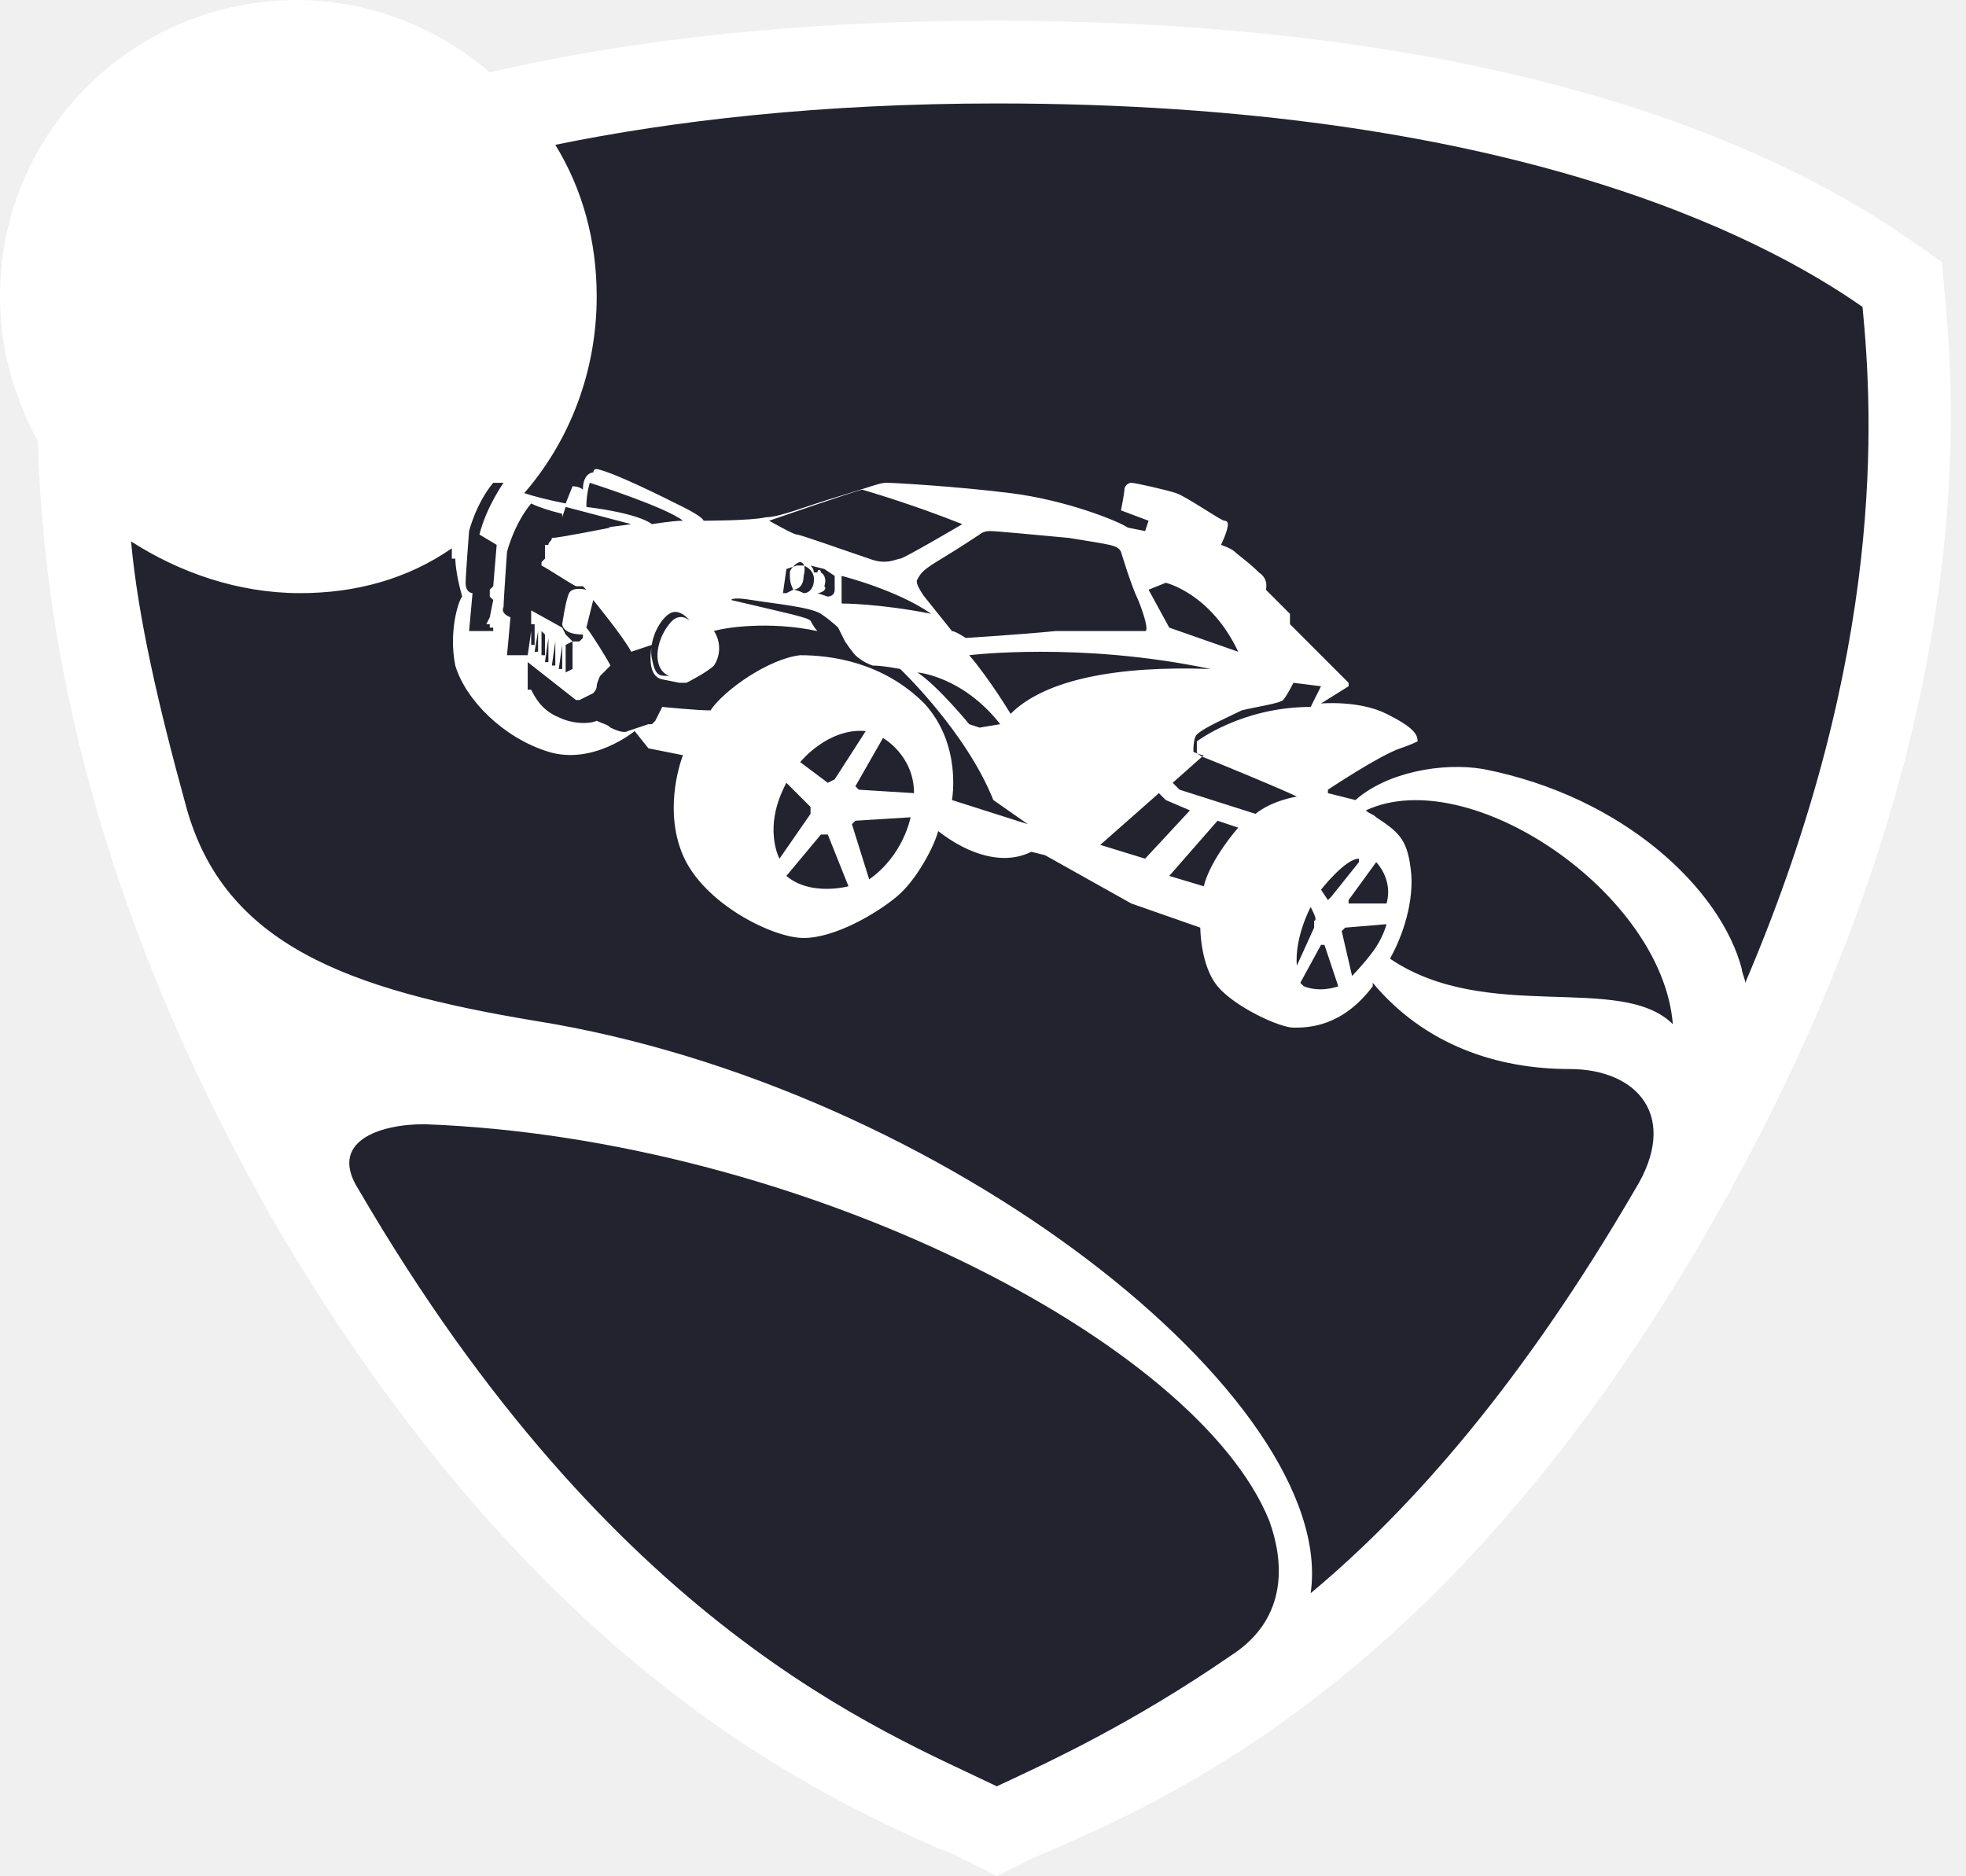
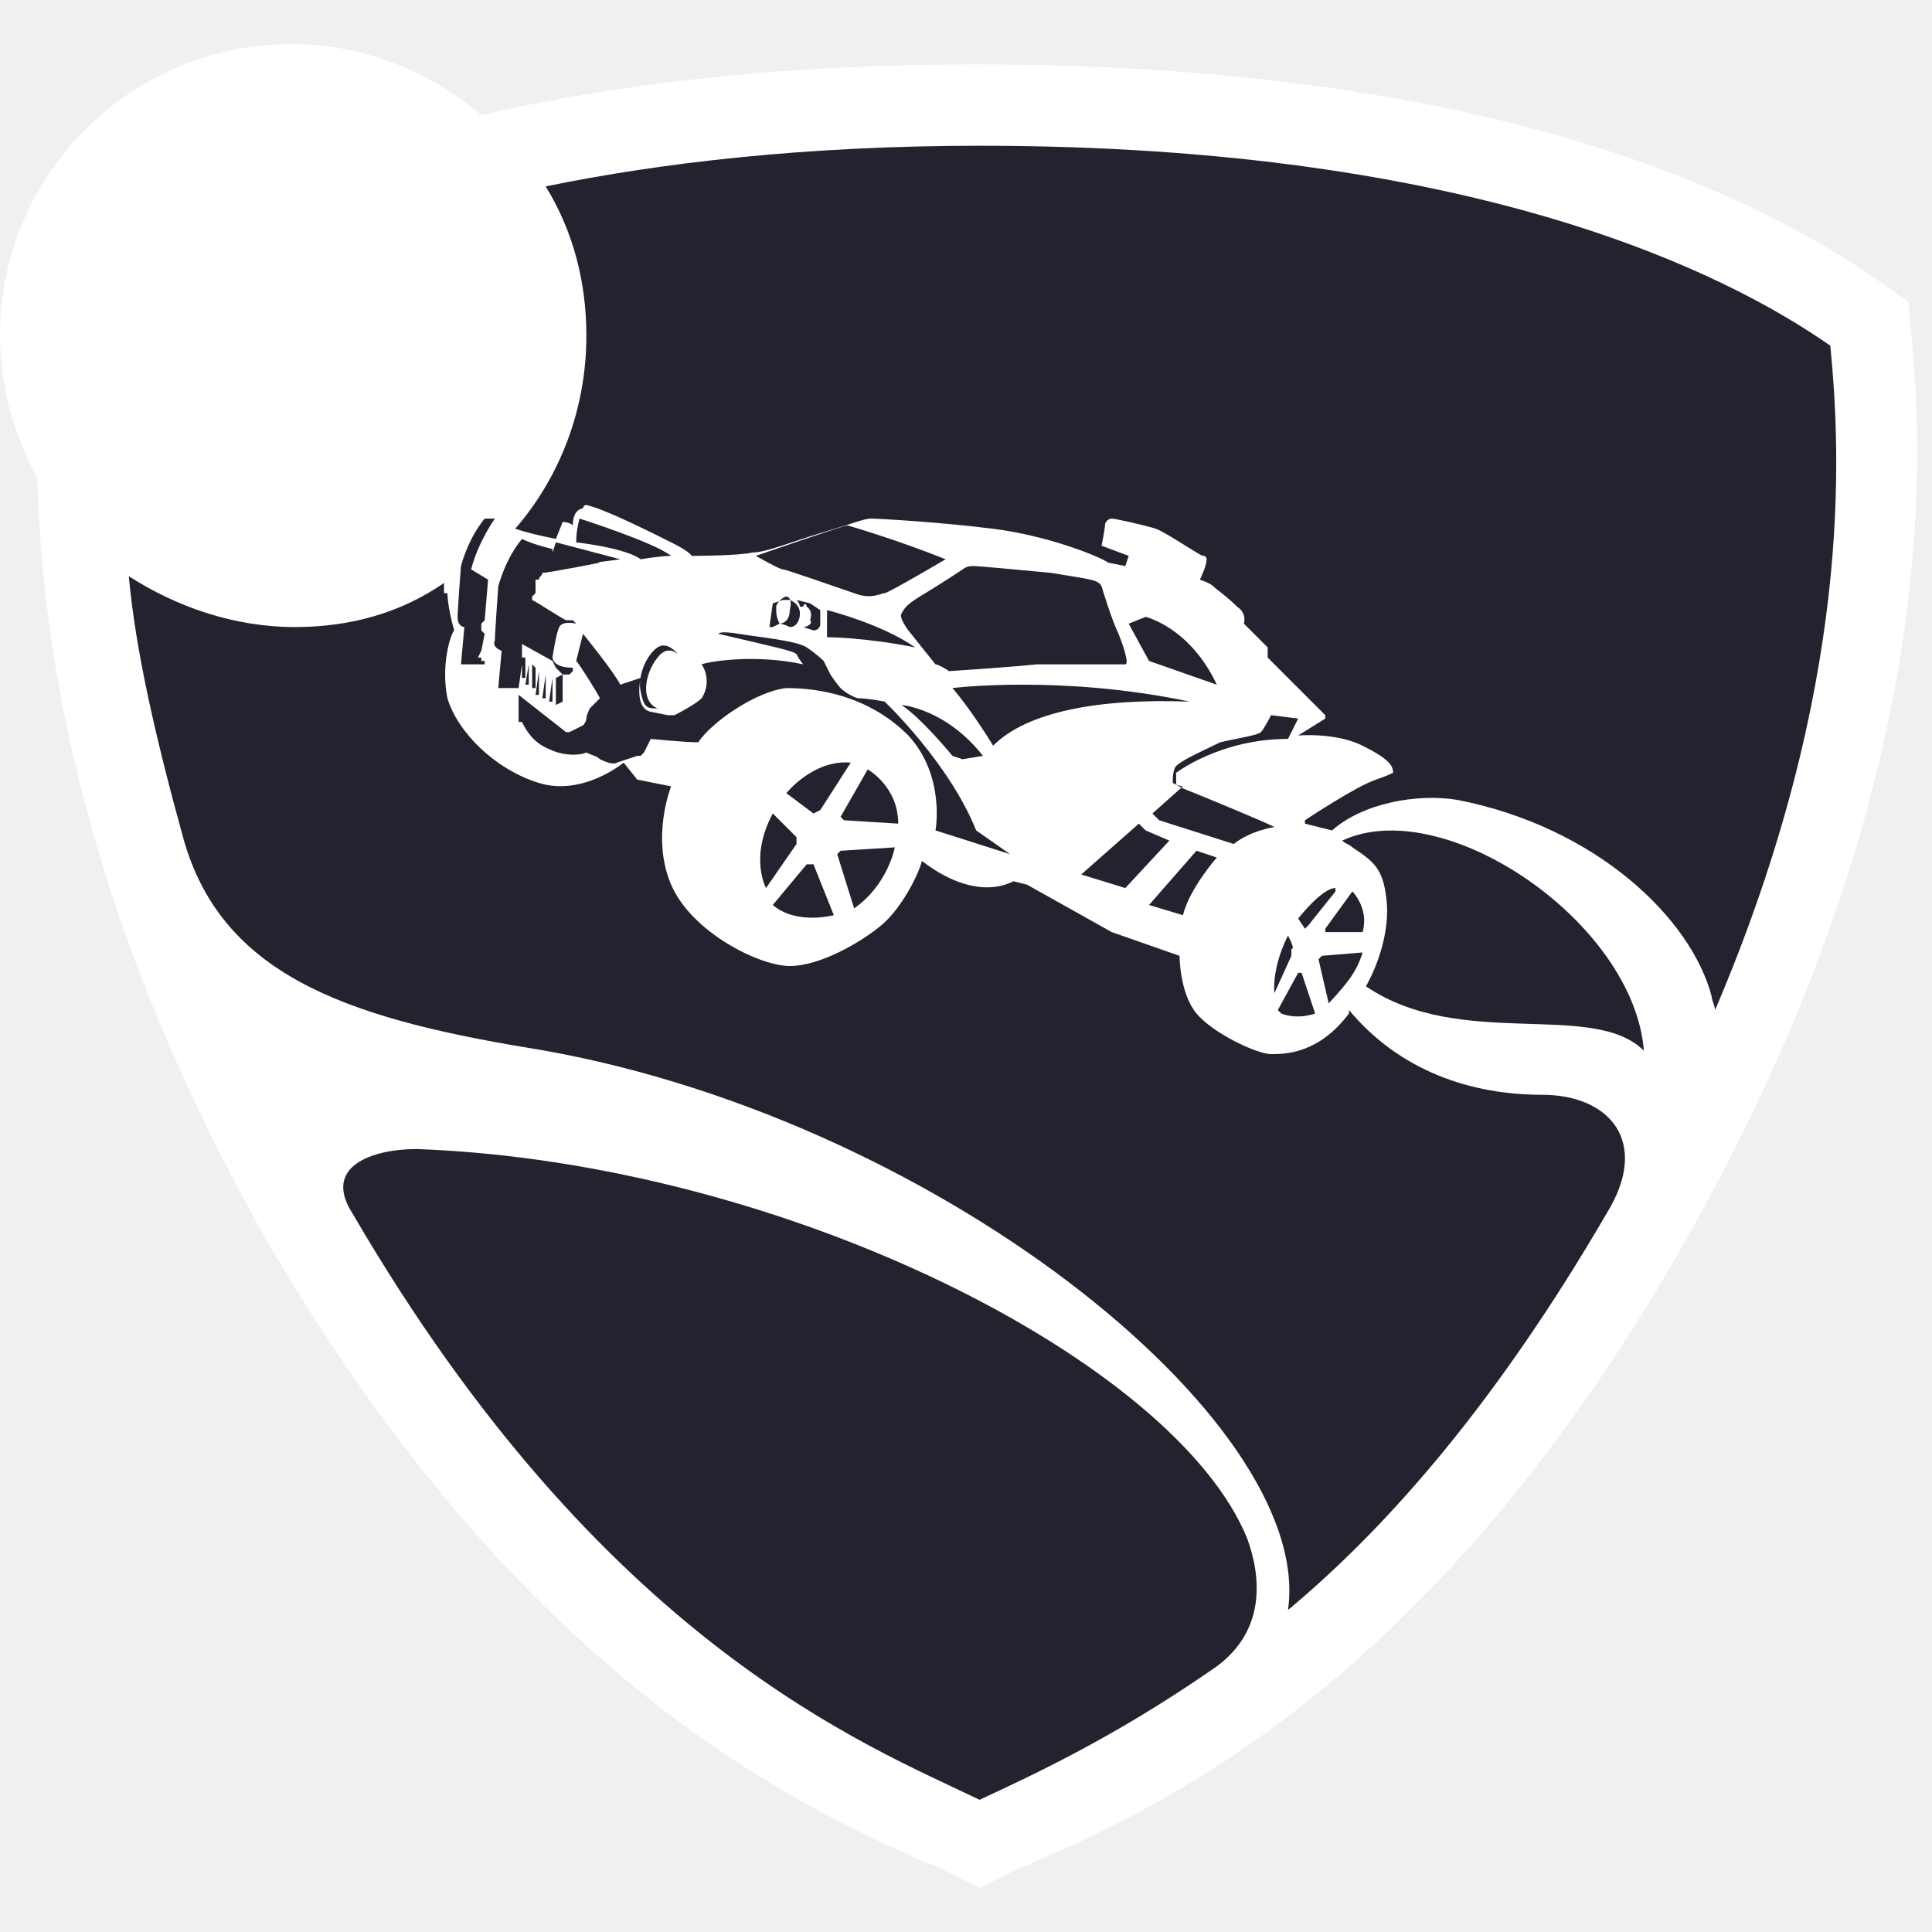
- <svg xmlns="http://www.w3.org/2000/svg" id="Layer_1" viewBox="76.7 23.7 57 54.4" version="1.1">
+ <svg xmlns="http://www.w3.org/2000/svg" width="35" height="35" id="Layer_1" viewBox="76.7 23.7 57 54.4" version="1.1">
  <defs id="defs46" />
  <style id="style3">.st0{fill:#FFF}.st1{fill:url(#SVGID_1_)}.st2,.st3{opacity:0;enable-background:new}.st3{fill:url(#SVGID_3_)}.st4{fill:url(#SVGID_4_)}</style>
  <path class="st0" d="M103.3 43.2s1.3.1 2.4 1.5l-.6.1-.3-.1s-.9-1.1-1.5-1.5zm-2 6.2l-.6-1.5h-.2l-1 1.2c.7.6 1.8.3 1.8.3zm9.2-8.8l-.5.2.6 1.1 2 .7c-.8-1.7-2.1-2-2.1-2zm-5.7 2.1c.6.7 1.2 1.7 1.2 1.7 1-1 3.1-1.4 5.8-1.3-3.8-.8-7-.4-7-.4zm-3.7-1.5s1.1 0 2.6.3c-1-.7-2.6-1.1-2.6-1.1v.8zm9.2 5.5l-1.7 1.5 1.3.4 1.3-1.4-.7-.3-.2-.2zM99 38.8s.7.4.8.4 1.5.5 2.1.7c.5.2.8 0 .9 0s1.8-1 1.8-1c-1.5-.6-2.9-1-2.9-1-.1 0-2.7.9-2.7.9zm10.2.9c-.1-.2-.3-.2-1.5-.4-1.1-.1-2.1-.2-2.3-.2-.2 0-.3.1-.3.1s-.6.4-1.1.7c-.5.3-.6.4-.7.6-.1.1.2.5.2.5l.8 1c.1 0 .4.2.4.2s1.6-.1 2.6-.2h2.6c.1 0 0-.4-.2-.9-.2-.4-.5-1.4-.5-1.4zm-9.5 1.1s.1 0 .3.1c.2 0 .3-.2.3-.4 0-.3-.3-.4-.3-.4h-.2l-.3.1-.1.7h.1l.2-.1c-.1-.2-.1-.3-.1-.5 0-.1.2-.3.3-.3 0 0 .2 0 .1.4 0 .4-.3.4-.3.4zm16.9 7.9l-.8 1.1v.1h1.1c.2-.7-.3-1.2-.3-1.2zm-20-5.2h-.2l-.5-.1c-.5-.1-.3-1-.3-1l-.6.2c-.2-.4-1.1-1.5-1.1-1.5l-.2.8c.1.1.6.9.7 1.1l-.3.3s-.1.2-.1.3c0 .1-.1.2-.1.2l-.4.2h-.1L92 42.9v.8h.1c.1.2.3.6.8.8.4.2.9.2 1.1.1.2.1.3.1.4.2.4.2.5.1.5.1l.6-.2h.1l.1-.1.2-.4s1 .1 1.4.1c.4-.6 1.7-1.5 2.6-1.6.9 0 2.4.2 3.6 1.4 1.1 1.2.8 2.8.8 2.8l2.2.7-1-.7c-.8-2-2.7-3.8-2.7-3.8s-.5-.1-.8-.1c-.3-.1-.5-.3-.5-.3s-.1-.1-.3-.4l-.2-.4s-.2-.2-.5-.4-1.4-.3-2-.4c-.6-.1-.6 0-.6 0 1.7.4 2.2.5 2.3.6 0 0 .1.2.2.3-1.4-.3-2.7-.1-3 0 .2.3.2.7 0 1-.2.2-.8.5-.8.5zm19 7.2l.3 1.3s.3-.3.6-.7.4-.8.4-.8l-1.2.1-.1.1zm-24.1-9.1l-.1 1.1h.6l.1-.7v.4h.1v-.6h-.1v-.4l.9.5.1.2.2.2h.2l.1-.1v-.1c-.6 0-.6-.3-.6-.3s.1-.7.2-.9c.1-.2.5-.1.5-.1l-.1-.1h-.2c-.2-.1-.8-.5-1-.6V40l.1-.1v-.4h.1c0-.1.1-.1.1-.2.2 0 1.7-.3 1.7-.3l-1.4-.3v-.1c-.4-.1-.7-.2-.9-.3-.5.6-.7 1.4-.7 1.4s-.1 1.4-.1 1.6c-.1.2.2.3.2.3zm23.5 7.9l.2.3.1-.1.8-1v-.1c-.4 0-1.1.9-1.1.9zm-2.4-1.8l-.6-.2-1.4 1.6 1 .3c.2-.8 1-1.7 1-1.7zm2.1 2.3c-.5 1-.4 1.7-.4 1.7l.5-1.1v-.2c.1 0 0-.2-.1-.4zm-.5-6.5s-.2.4-.3.5c-.1.1-.8.2-1.2.3-.4.2-1.1.5-1.3.7-.1.1-.1.4-.1.5 0 0 .2.1.3.1l-.9.8.2.2 2.2.7c.5-.4 1.2-.5 1.2-.5-.4-.2-2.1-.9-2.6-1.1 0 0-.3-.1-.3-.2v-.3s1.3-1 3.3-1l.3-.6-.8-.1zm1.3 8.8l-.4-1.2h-.1l-.6 1.1.1.1c.5.2 1 0 1 0zm-15.1-11.4l.3.1s.2 0 .2-.2v-.4l-.3-.2-.4-.1c.1.1.1.2.1.2h.1c0-.1.1-.1.1 0 0 0 .2.1.1.4.1.1-.1.2-.2.2zm-.9 5.5c-.7 1.3-.2 2.2-.2 2.2l.9-1.3v-.2l-.7-.7zM93 38.7l1.2.3c.1 0 .8-.1.8-.1l-1.9-.5-.1.3zm.7-.3c1.6.2 1.9.5 1.9.5s.6-.1.9-.1c-.5-.4-2.7-1.1-2.7-1.1s-.1.3-.1.7zm2.4 3.1c-.3.2-.6.8-.5 1.3.1.5.2.5.5.5-.5-.2-.4-1 0-1.5.3-.4.6-.1.6-.1s-.3-.4-.6-.2zM89 56.3c-1.3 0-2.8.5-1.9 1.9 7.4 12.7 15.2 15.7 18.5 17.3 1.5-.7 3.9-1.8 6.8-3.8 1.7-1.1 1.5-2.8 1.1-3.9-2.1-5.2-13.6-11.1-24.5-11.5zm41.7-23.7c-3-2.1-10.4-5.9-25.1-5.9-5.1 0-9.4.5-12.8 1.2.8 1.3 1.2 2.8 1.2 4.4 0 2.2-.8 4.2-2.1 5.7.3.1.7.2 1.2.3l.2-.5s.2 0 .3.1c0-.5.3-.5.3-.5s0-.1.1-.1c.5.1 1.9.8 2.5 1.1.6.3.6.4.6.4s1.4 0 1.8-.1c.4 0 1.1-.3 2.1-.6s1.2-.4 1.4-.4 2 .1 3.6.3c1.6.2 3.1.8 3.4 1l.5.1.1-.3-.8-.3s.1-.5.1-.6c0-.1.1-.2.2-.2s1 .2 1.3.3c.3.1 1.3.8 1.4.8.1 0 .1.1.1.1 0 .2-.2.6-.2.6l-.3-.1.3.1s.3.1.4.2c.1.1.4.3.7.6.3.2.2.5.2.5l.7.7v.3l1.7 1.7v.1l-.8.5s1.1-.1 1.9.3c.8.4.9.6.9.8-.2.1-.5.2-.5.2-.6.2-2.1 1.2-2.1 1.2v.1l.8.2c.9-.8 2.5-1.1 3.7-.9 4.1.8 6.9 3.5 7.5 5.8 0 .1.1.3.1.4 4.1-9.6 3.7-16.5 3.4-19.6zm-14.4 14.6c.1.1.2.1.3.2.6.4.9.6 1 1.5.1.7-.1 1.7-.6 2.6 2.8 1.9 6.7.4 8.2 1.9-.3-3.8-5.9-7.6-8.9-6.2zm-23-4.9l-.2.1v.8l.2-.1v-.8zm28.9 12.4c-2.1 0-4.2-.7-5.7-2.5v.1c-.9 1.2-1.9 1.2-2.3 1.2-.4 0-1.7-.6-2.2-1.2-.5-.6-.5-1.7-.5-1.7l-2-.7-2.5-1.4-.4-.1c-.8.4-1.8.1-2.7-.6-.1.4-.6 1.4-1.2 1.9s-1.8 1.2-2.7 1.2c-.9 0-2.9-1-3.5-2.4-.6-1.4 0-2.9 0-2.9l-1-.2-.4-.5s-1.2 1-2.5.6-2.4-1.5-2.7-2.5c-.2-1 .1-1.9.2-2-.2-.7-.2-1.1-.2-1.1h-.1v-.3c-1.3.9-2.8 1.3-4.4 1.3-1.8 0-3.5-.6-4.9-1.5.2 2.2.8 4.8 1.6 7.7 1.1 4 4.7 5.3 10.1 6.2 11.9 1.9 23.3 11 22.5 16.6 3-2.5 6.2-6.2 9.4-11.7 1.3-2.1.1-3.5-1.9-3.5zM90.4 40.9l-.1 1.1h.7v-.1h-.1v-.1h-.1l.1-.2.1-.5-.1-.1v-.2l.1-.1.1-1.2-.5-.3c.2-.8.7-1.5.7-1.5H91c-.5.6-.7 1.4-.7 1.4s-.1 1.3-.1 1.5c0 .3.2.3.2.3zm11 6.7l.5 1.6c1-.7 1.2-1.8 1.2-1.8l-1.6.1-.1.1zm.9-2.5l-.8 1.4.1.1 1.6.1c0-1.1-.9-1.6-.9-1.6zm-10-3.1l-.1.6h.1V42zm7.6 3.8l.8.6.2-.1.9-1.4c-1.1-.1-1.9.9-1.9.9zm-7.4-3.7l-.1-.1v.7h.1v-.6zm.3.2l-.1.7h.1v-.7zm.2.1l-.1.7h.1v-.7zm-.4-.2l-.1.7h.1v-.7z" id="path5" />
  <g id="Symbol_2_">
    <path class="st0" d="M133.1 32.4l-.1-1.1-1-.7c-4.2-2.9-12.2-6.3-26.5-6.3-5.4 0-10.3.5-14.6 1.5-1.5-1.3-3.5-2.1-5.6-2.1-4.7 0-8.6 3.8-8.6 8.6 0 1.5.4 2.9 1.1 4.2.2 7.4 2.5 15.1 7 22.9 7.4 12.5 15.3 16.2 19.1 17.9.3.1.5.2.7.3l1 .5 1-.5c.2-.1.5-.2.7-.3 3.9-1.7 11.7-5.4 18.9-17.9 7.9-13.7 7.2-23.7 6.9-27z" id="path9" />
    <radialGradient id="SVGID_1_" cx="85.227" cy="71.662" r="47.776" gradientTransform="matrix(1 0 0 -1 0 103.8)" gradientUnits="userSpaceOnUse">
      <stop offset="0" stop-color="#22232e" id="stop12" />
      <stop offset=".131" stop-color="#22232e" id="stop14" />
      <stop offset=".345" stop-color="#22232e" id="stop16" />
      <stop offset=".616" stop-color="#22232e" id="stop18" />
      <stop offset=".928" stop-color="#22232e" id="stop20" />
      <stop offset="1" stop-color="#22232e" id="stop22" />
    </radialGradient>
    <path class="st1" d="M103.3 43.2s1.3.1 2.4 1.5l-.6.1-.3-.1s-.9-1.1-1.5-1.5zm-2 6.2l-.6-1.5h-.2l-1 1.2c.7.6 1.8.3 1.8.3zm9.2-8.8l-.5.2.6 1.1 2 .7c-.8-1.7-2.1-2-2.1-2zm-5.7 2.1c.6.7 1.2 1.7 1.2 1.7 1-1 3.1-1.4 5.8-1.3-3.8-.8-7-.4-7-.4zm-3.7-1.5s1.1 0 2.6.3c-1-.7-2.6-1.1-2.6-1.1v.8zm9.2 5.5l-1.7 1.5 1.3.4 1.3-1.4-.7-.3-.2-.2zM99 38.8s.7.4.8.4 1.5.5 2.1.7c.5.2.8 0 .9 0s1.8-1 1.8-1c-1.5-.6-2.9-1-2.9-1-.1 0-2.7.9-2.7.9zm10.2.9c-.1-.2-.3-.2-1.5-.4-1.1-.1-2.1-.2-2.3-.2-.2 0-.3.1-.3.1s-.6.4-1.1.7c-.5.3-.6.4-.7.6-.1.1.2.5.2.5l.8 1c.1 0 .4.2.4.2s1.6-.1 2.6-.2h2.6c.1 0 0-.4-.2-.9-.2-.4-.5-1.4-.5-1.4zm-9.5 1.1s.1 0 .3.1c.2 0 .3-.2.3-.4 0-.3-.3-.4-.3-.4h-.2l-.3.1-.1.7h.1l.2-.1c-.1-.2-.1-.3-.1-.5 0-.1.2-.3.3-.3 0 0 .2 0 .1.4 0 .4-.3.4-.3.4zm16.9 7.9l-.8 1.1v.1h1.1c.2-.7-.3-1.2-.3-1.2zm-20-5.2h-.2l-.5-.1c-.5-.1-.3-1-.3-1l-.6.2c-.2-.4-1.1-1.5-1.1-1.5l-.2.8c.1.1.6.9.7 1.1l-.3.3s-.1.2-.1.3c0 .1-.1.2-.1.2l-.4.2h-.1L92 42.9v.8h.1c.1.2.3.6.8.8.4.2.9.2 1.1.1.2.1.3.1.4.2.4.2.5.1.5.1l.6-.2h.1l.1-.1.2-.4s1 .1 1.4.1c.4-.6 1.7-1.5 2.6-1.6.9 0 2.4.2 3.6 1.4 1.1 1.2.8 2.8.8 2.8l2.2.7-1-.7c-.8-2-2.7-3.8-2.7-3.8s-.5-.1-.8-.1c-.3-.1-.5-.3-.5-.3s-.1-.1-.3-.4l-.2-.4s-.2-.2-.5-.4-1.4-.3-2-.4c-.6-.1-.6 0-.6 0 1.7.4 2.2.5 2.3.6 0 0 .1.2.2.3-1.4-.3-2.7-.1-3 0 .2.3.2.7 0 1-.2.2-.8.5-.8.5zm19 7.2l.3 1.3s.3-.3.6-.7.4-.8.4-.8l-1.2.1-.1.1zm-24.1-9.1l-.1 1.1h.6l.1-.7v.4h.1v-.6h-.1v-.4l.9.5.1.2.2.2h.2l.1-.1v-.1c-.6 0-.6-.3-.6-.3s.1-.7.2-.9c.1-.2.5-.1.5-.1l-.1-.1h-.2c-.2-.1-.8-.5-1-.6V40l.1-.1v-.4h.1c0-.1.1-.1.1-.2.2 0 1.7-.3 1.7-.3l-1.4-.3v-.1c-.4-.1-.7-.2-.9-.3-.5.6-.7 1.4-.7 1.4s-.1 1.4-.1 1.6c-.1.2.2.3.2.3zm23.5 7.9l.2.3.1-.1.8-1v-.1c-.4 0-1.1.9-1.1.9zm-2.4-1.8l-.6-.2-1.4 1.6 1 .3c.2-.8 1-1.7 1-1.7zm2.1 2.3c-.5 1-.4 1.7-.4 1.7l.5-1.1v-.2c.1 0 0-.2-.1-.4zm-.5-6.5s-.2.4-.3.5c-.1.1-.8.2-1.2.3-.4.2-1.1.5-1.3.7-.1.1-.1.4-.1.5 0 0 .2.1.3.1l-.9.8.2.2 2.2.7c.5-.4 1.2-.5 1.2-.5-.4-.2-2.1-.9-2.6-1.1 0 0-.3-.1-.3-.2v-.3s1.3-1 3.3-1l.3-.6-.8-.1zm1.3 8.8l-.4-1.2h-.1l-.6 1.1.1.1c.5.2 1 0 1 0zm-15.1-11.4l.3.1s.2 0 .2-.2v-.4l-.3-.2-.4-.1c.1.1.1.2.1.2h.1c0-.1.1-.1.1 0 0 0 .2.1.1.4.1.1-.1.2-.2.2zm-.9 5.5c-.7 1.3-.2 2.2-.2 2.2l.9-1.3v-.2l-.7-.7zM93 38.7l1.2.3c.1 0 .8-.1.8-.1l-1.9-.5-.1.3zm.7-.3c1.6.2 1.9.5 1.9.5s.6-.1.9-.1c-.5-.4-2.7-1.1-2.7-1.1s-.1.3-.1.7zm2.4 3.1c-.3.2-.6.8-.5 1.3.1.5.2.5.5.5-.5-.2-.4-1 0-1.5.3-.4.6-.1.6-.1s-.3-.4-.6-.2zM89 56.3c-1.3 0-2.8.5-1.9 1.9 7.4 12.7 15.2 15.7 18.5 17.3 1.5-.7 3.9-1.8 6.8-3.8 1.7-1.1 1.5-2.8 1.1-3.9-2.1-5.2-13.6-11.1-24.5-11.5zm41.7-23.7c-3-2.1-10.4-5.9-25.1-5.9-5.1 0-9.4.5-12.8 1.2.8 1.3 1.2 2.8 1.2 4.4 0 2.2-.8 4.2-2.1 5.7.3.1.7.2 1.2.3l.2-.5s.2 0 .3.1c0-.5.3-.5.3-.5s0-.1.1-.1c.5.1 1.9.8 2.5 1.1.6.3.6.4.6.4s1.4 0 1.8-.1c.4 0 1.1-.3 2.1-.6s1.2-.4 1.4-.4 2 .1 3.6.3c1.6.2 3.1.8 3.4 1l.5.1.1-.3-.8-.3s.1-.5.1-.6c0-.1.1-.2.2-.2s1 .2 1.3.3c.3.1 1.3.8 1.4.8.1 0 .1.1.1.1 0 .2-.2.6-.2.6l-.3-.1.3.1s.3.1.4.2c.1.1.4.3.7.6.3.2.2.5.2.5l.7.7v.3l1.7 1.7v.1l-.8.5s1.1-.1 1.9.3c.8.4.9.6.9.8-.2.1-.5.2-.5.2-.6.2-2.1 1.2-2.1 1.2v.1l.8.2c.9-.8 2.5-1.1 3.7-.9 4.1.8 6.9 3.5 7.5 5.8 0 .1.1.3.1.4 4.1-9.6 3.7-16.5 3.4-19.6zm-14.4 14.6c.1.1.2.1.3.2.6.4.9.6 1 1.5.1.7-.1 1.7-.6 2.6 2.8 1.9 6.7.4 8.2 1.9-.3-3.8-5.9-7.6-8.9-6.2zm-23-4.9l-.2.1v.8l.2-.1v-.8zm28.9 12.4c-2.1 0-4.2-.7-5.7-2.5v.1c-.9 1.2-1.9 1.2-2.3 1.2-.4 0-1.7-.6-2.2-1.2-.5-.6-.5-1.7-.5-1.7l-2-.7-2.5-1.4-.4-.1c-.8.4-1.8.1-2.7-.6-.1.4-.6 1.4-1.2 1.9s-1.8 1.2-2.7 1.2c-.9 0-2.9-1-3.5-2.4-.6-1.4 0-2.9 0-2.9l-1-.2-.4-.5s-1.2 1-2.5.6-2.4-1.5-2.7-2.5c-.2-1 .1-1.9.2-2-.2-.7-.2-1.1-.2-1.1h-.1v-.3c-1.3.9-2.8 1.3-4.4 1.3-1.8 0-3.5-.6-4.9-1.5.2 2.2.8 4.8 1.6 7.7 1.1 4 4.7 5.3 10.1 6.2 11.9 1.9 23.3 11 22.5 16.6 3-2.5 6.2-6.2 9.4-11.7 1.3-2.1.1-3.5-1.9-3.5zM90.4 40.9l-.1 1.1h.7v-.1h-.1v-.1h-.1l.1-.2.1-.5-.1-.1v-.2l.1-.1.1-1.2-.5-.3c.2-.8.7-1.5.7-1.5H91c-.5.6-.7 1.4-.7 1.4s-.1 1.3-.1 1.5c0 .3.2.3.2.3zm11 6.7l.5 1.6c1-.7 1.2-1.8 1.2-1.8l-1.6.1-.1.1zm.9-2.5l-.8 1.4.1.1 1.6.1c0-1.1-.9-1.6-.9-1.6zm-10-3.1l-.1.6h.1V42zm7.6 3.8l.8.6.2-.1.9-1.4c-1.1-.1-1.9.9-1.9.9zm-7.4-3.7l-.1-.1v.7h.1v-.6zm.3.2l-.1.7h.1v-.7zm.2.1l-.1.7h.1v-.7zm-.4-.2l-.1.7h.1v-.7z" id="path24" />
    <path class="st2" d="M130.7 32.6c.3 3.7.8 12.8-6.6 25.6-7.3 12.7-15.2 15.7-18.5 17.3v-1.9c6.1-3.3 11.4-8.6 15.6-17 4.9-9.7 5.5-17.6 5.1-21.6l4.4-2.4z" id="path26" />
    <linearGradient id="SVGID_3_" gradientUnits="userSpaceOnUse" x1="92.8" y1="72.95" x2="130.763" y2="72.95" gradientTransform="matrix(1 0 0 -1 0 103.8)">
      <stop offset="0" stop-color="#FFF" id="stop29" />
      <stop offset="1" stop-color="#FFF" stop-opacity="0" id="stop31" />
    </linearGradient>
    <path class="st3" d="M130.7 32.6c-3-2.1-10.4-5.9-25.1-5.9-5.1 0-9.4.5-12.8 1.2.7 1.1 1.1 2.4 1.2 3.8 3.8-.7 7.9-1.1 12.3-1 9.4.1 17 2.2 20.1 4.3l4.3-2.4" id="path33" />
    <circle class="st4" cx="85.4" cy="32.3" r="6.2" id="circle42" />
  </g>
  <path id="Horizontal_Text" d="M189.8 50h-5.9V32.3h5.9v5.9l3.6-5.9h6.6l-5.9 8.9 5.9 8.9h-6.6l-3.6-5.9V50zm33.8-13.1h3.3v-4.6h-12.5v4.6h3.3V50h5.9V36.9zm-10.5 8.5h-6.6v-2h5.2v-4.5h-5.2v-2h6.6v-4.6h-12.5V50h12.5v-4.6zm-65.4 19.1h-6.6V51.3h-5.9V69h12.5v-4.5zm13.8 0h-6.6v-2h5.2v-4.6h-5.2v-2h6.6v-4.6H149V69h12.5v-4.5zm65.4 0h-6.6v-2h5.2v-4.6h-5.2v-2h6.6v-4.6h-12.5V69h12.5v-4.5zm-57.5-23.3c0 5.1-4.1 9.2-9.2 9.2s-9.2-4.1-9.2-9.2 4.1-9.2 9.2-9.2 9.2 4.1 9.2 9.2zm-5.9 0c0-1.8-1.5-3.3-3.3-3.3s-3.3 1.5-3.3 3.3 1.5 3.3 3.3 3.3 3.3-1.5 3.3-3.3zm43.7 20.3c0 1.1-.9 2-2 2s-2-.9-2-2V51.3h-5.9v10.2c0 4.3 3.5 7.9 7.9 7.9 4.3 0 7.9-3.5 7.9-7.9V51.3h-5.9v10.2zm-24.6-18.4c-.6.8-2.2 1.3-3.3 1.3-1.8 0-3.3-1.5-3.3-3.3s1.5-3.3 3.3-3.3c1.1 0 2.7.5 3.3 1.3v-6.8c-.8-.2-2.4-.4-3.3-.4-5.1 0-9.2 4.1-9.2 9.2s4.1 9.2 9.2 9.2c.9 0 2.4-.1 3.3-.4v-6.8zm-32.3-5.2c0 2.5-1.3 4.7-3.5 5.1l4.5 7h-6.6l-3.6-5.9V50h-5.9V32.3h9.2c3.3 0 5.9 2.3 5.9 5.6zm-5.9 1c0-1.1-.9-2-2-2h-1.3v3.9h1.3c1.1 0 2-.8 2-1.9zm28.9 27.5h-4.6l-.6 2.6h-5.9l5.9-17.7h5.9l5.9 17.7H174l-.7-2.6zm-1.1-4.6l-1.2-5-1.2 5h2.4zm24-3.2h-8.5v4.3h2.7c-.3.6-.9 1.6-2.7 1.6-2 0-3.6-1.7-3.6-3.9 0-2.4 1.8-3.8 3.6-3.9 2-.1 2.8.7 3.4 1.3l4.1-3.9c-2-2-4.3-3-7.5-3-5.1 0-9.2 4.1-9.2 9.2s4.1 9.2 9.2 9.2c5.3 0 8.5-3.8 8.5-8.5v-2.4z" />
</svg>
